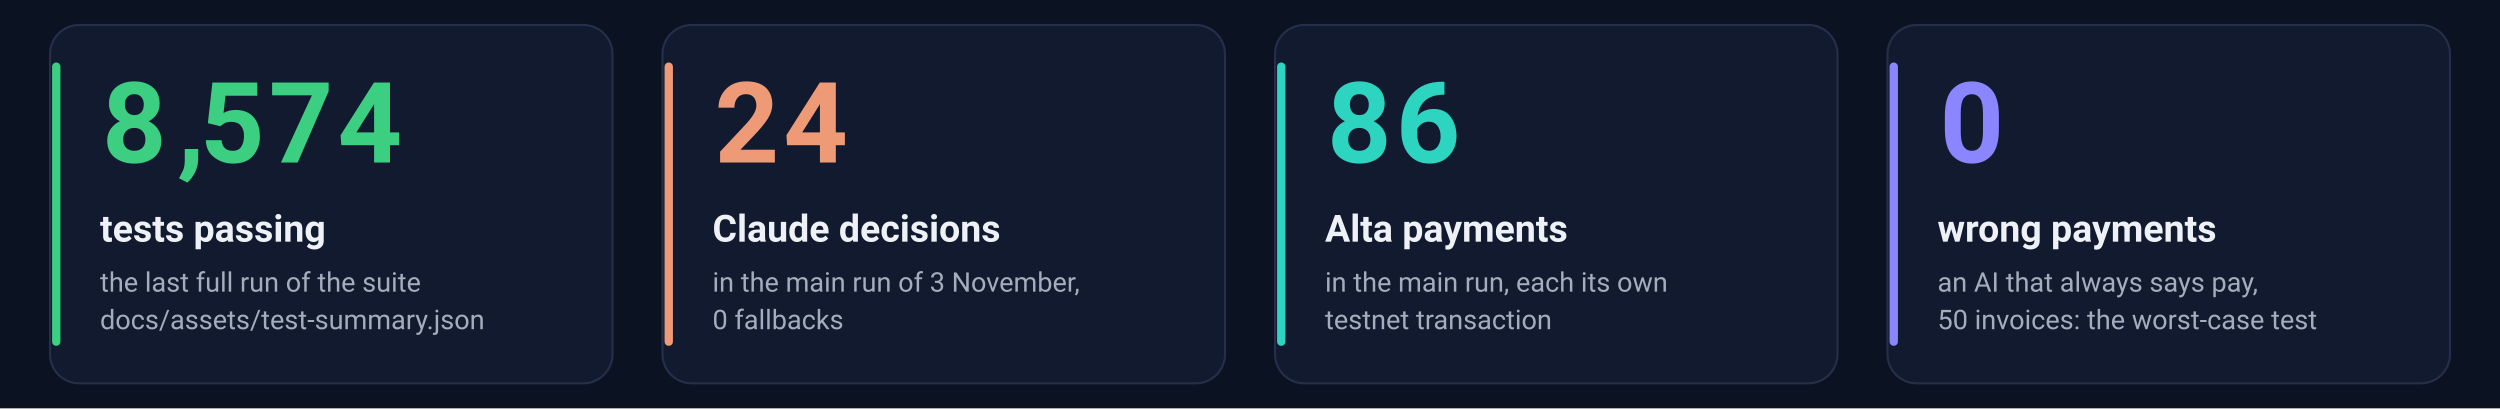
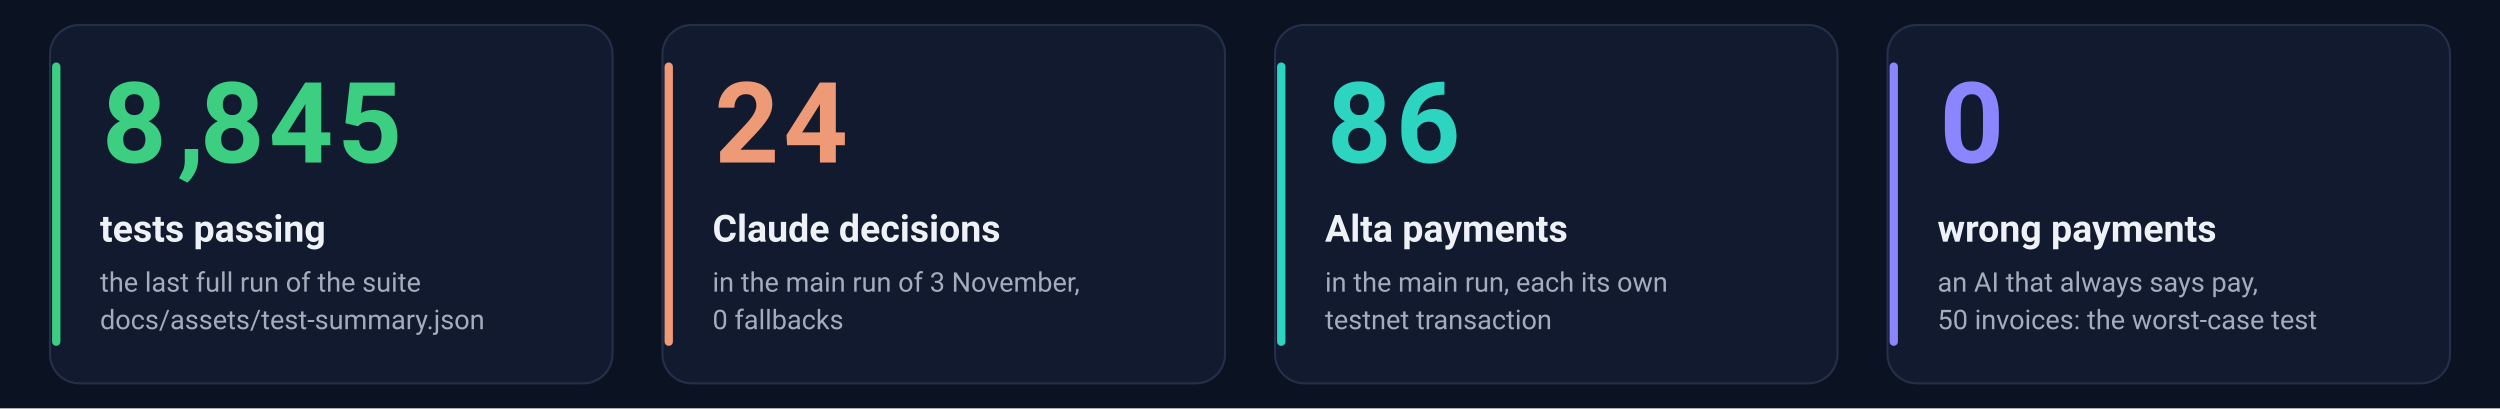
<svg xmlns="http://www.w3.org/2000/svg" viewBox="0 0 1200 196" width="1200" height="196" role="img" aria-labelledby="t d">
  <style>
text{font-family:ui-sans-serif,system-ui,-apple-system,'Segoe UI',Roboto,Helvetica,Arial,sans-serif;font-variant-numeric:tabular-nums}
.roll{animation:roll 1.8s cubic-bezier(.16,.84,.3,1) 1 backwards}
@keyframes roll{from{transform:translateY(0)}}
@media (prefers-reduced-motion:reduce){.roll{animation:none}}
</style>
  <rect width="1200" height="196" fill="#0b1222" />
  <rect x="24" y="12" width="270" height="172" rx="14" fill="#111a2e" stroke="#24304a" />
  <rect x="25" y="30" width="4" height="136" rx="2" fill="#3ccf82" />
  <clipPath id="k0">
    <rect x="44" y="30" width="154" height="62" />
  </clipPath>
  <g clip-path="url(#k0)">
    <g transform="translate(0 30)">
      <g class="roll" style="transform:translateY(-1116px);animation-delay:0s">
        <text x="64.5" y="48" text-anchor="middle" style="font-size:54px;font-weight:760;fill:#3ccf82">0</text>
        <text x="64.5" y="110" text-anchor="middle" style="font-size:54px;font-weight:760;fill:#3ccf82">1</text>
        <text x="64.5" y="172" text-anchor="middle" style="font-size:54px;font-weight:760;fill:#3ccf82">2</text>
        <text x="64.5" y="234" text-anchor="middle" style="font-size:54px;font-weight:760;fill:#3ccf82">3</text>
        <text x="64.5" y="296" text-anchor="middle" style="font-size:54px;font-weight:760;fill:#3ccf82">4</text>
        <text x="64.5" y="358" text-anchor="middle" style="font-size:54px;font-weight:760;fill:#3ccf82">5</text>
        <text x="64.5" y="420" text-anchor="middle" style="font-size:54px;font-weight:760;fill:#3ccf82">6</text>
        <text x="64.5" y="482" text-anchor="middle" style="font-size:54px;font-weight:760;fill:#3ccf82">7</text>
        <text x="64.5" y="544" text-anchor="middle" style="font-size:54px;font-weight:760;fill:#3ccf82">8</text>
        <text x="64.5" y="606" text-anchor="middle" style="font-size:54px;font-weight:760;fill:#3ccf82">9</text>
        <text x="64.5" y="668" text-anchor="middle" style="font-size:54px;font-weight:760;fill:#3ccf82">0</text>
        <text x="64.5" y="730" text-anchor="middle" style="font-size:54px;font-weight:760;fill:#3ccf82">1</text>
        <text x="64.5" y="792" text-anchor="middle" style="font-size:54px;font-weight:760;fill:#3ccf82">2</text>
        <text x="64.5" y="854" text-anchor="middle" style="font-size:54px;font-weight:760;fill:#3ccf82">3</text>
        <text x="64.5" y="916" text-anchor="middle" style="font-size:54px;font-weight:760;fill:#3ccf82">4</text>
        <text x="64.5" y="978" text-anchor="middle" style="font-size:54px;font-weight:760;fill:#3ccf82">5</text>
        <text x="64.5" y="1040" text-anchor="middle" style="font-size:54px;font-weight:760;fill:#3ccf82">6</text>
        <text x="64.5" y="1102" text-anchor="middle" style="font-size:54px;font-weight:760;fill:#3ccf82">7</text>
        <text x="64.5" y="1164" text-anchor="middle" style="font-size:54px;font-weight:760;fill:#3ccf82">8</text>
        <text x="64.5" y="1226" text-anchor="middle" style="font-size:54px;font-weight:760;fill:#3ccf82">9</text>
      </g>
    </g>
  </g>
  <text x="85" y="78" style="font-size:54px;font-weight:760;fill:#3ccf82">,</text>
  <g clip-path="url(#k0)">
    <g transform="translate(0 30)">
-       <g class="roll" style="transform:translateY(-930px);animation-delay:0.15s">
+       <g class="roll" style="transform:translateY(-1116px);animation-delay:0.15s">
        <text x="111.5" y="48" text-anchor="middle" style="font-size:54px;font-weight:760;fill:#3ccf82">0</text>
        <text x="111.5" y="110" text-anchor="middle" style="font-size:54px;font-weight:760;fill:#3ccf82">1</text>
        <text x="111.5" y="172" text-anchor="middle" style="font-size:54px;font-weight:760;fill:#3ccf82">2</text>
        <text x="111.5" y="234" text-anchor="middle" style="font-size:54px;font-weight:760;fill:#3ccf82">3</text>
        <text x="111.5" y="296" text-anchor="middle" style="font-size:54px;font-weight:760;fill:#3ccf82">4</text>
        <text x="111.5" y="358" text-anchor="middle" style="font-size:54px;font-weight:760;fill:#3ccf82">5</text>
        <text x="111.5" y="420" text-anchor="middle" style="font-size:54px;font-weight:760;fill:#3ccf82">6</text>
        <text x="111.5" y="482" text-anchor="middle" style="font-size:54px;font-weight:760;fill:#3ccf82">7</text>
        <text x="111.5" y="544" text-anchor="middle" style="font-size:54px;font-weight:760;fill:#3ccf82">8</text>
        <text x="111.5" y="606" text-anchor="middle" style="font-size:54px;font-weight:760;fill:#3ccf82">9</text>
        <text x="111.5" y="668" text-anchor="middle" style="font-size:54px;font-weight:760;fill:#3ccf82">0</text>
        <text x="111.5" y="730" text-anchor="middle" style="font-size:54px;font-weight:760;fill:#3ccf82">1</text>
        <text x="111.5" y="792" text-anchor="middle" style="font-size:54px;font-weight:760;fill:#3ccf82">2</text>
        <text x="111.5" y="854" text-anchor="middle" style="font-size:54px;font-weight:760;fill:#3ccf82">3</text>
        <text x="111.5" y="916" text-anchor="middle" style="font-size:54px;font-weight:760;fill:#3ccf82">4</text>
        <text x="111.5" y="978" text-anchor="middle" style="font-size:54px;font-weight:760;fill:#3ccf82">5</text>
        <text x="111.5" y="1040" text-anchor="middle" style="font-size:54px;font-weight:760;fill:#3ccf82">6</text>
        <text x="111.5" y="1102" text-anchor="middle" style="font-size:54px;font-weight:760;fill:#3ccf82">7</text>
        <text x="111.5" y="1164" text-anchor="middle" style="font-size:54px;font-weight:760;fill:#3ccf82">8</text>
        <text x="111.5" y="1226" text-anchor="middle" style="font-size:54px;font-weight:760;fill:#3ccf82">9</text>
      </g>
    </g>
  </g>
  <g clip-path="url(#k0)">
    <g transform="translate(0 30)">
-       <g class="roll" style="transform:translateY(-1054px);animation-delay:0.3s">
+       <g class="roll" style="transform:translateY(-868px);animation-delay:0.3s">
        <text x="144.5" y="48" text-anchor="middle" style="font-size:54px;font-weight:760;fill:#3ccf82">0</text>
        <text x="144.5" y="110" text-anchor="middle" style="font-size:54px;font-weight:760;fill:#3ccf82">1</text>
        <text x="144.5" y="172" text-anchor="middle" style="font-size:54px;font-weight:760;fill:#3ccf82">2</text>
        <text x="144.5" y="234" text-anchor="middle" style="font-size:54px;font-weight:760;fill:#3ccf82">3</text>
        <text x="144.5" y="296" text-anchor="middle" style="font-size:54px;font-weight:760;fill:#3ccf82">4</text>
        <text x="144.5" y="358" text-anchor="middle" style="font-size:54px;font-weight:760;fill:#3ccf82">5</text>
        <text x="144.5" y="420" text-anchor="middle" style="font-size:54px;font-weight:760;fill:#3ccf82">6</text>
        <text x="144.5" y="482" text-anchor="middle" style="font-size:54px;font-weight:760;fill:#3ccf82">7</text>
        <text x="144.5" y="544" text-anchor="middle" style="font-size:54px;font-weight:760;fill:#3ccf82">8</text>
        <text x="144.5" y="606" text-anchor="middle" style="font-size:54px;font-weight:760;fill:#3ccf82">9</text>
        <text x="144.5" y="668" text-anchor="middle" style="font-size:54px;font-weight:760;fill:#3ccf82">0</text>
        <text x="144.5" y="730" text-anchor="middle" style="font-size:54px;font-weight:760;fill:#3ccf82">1</text>
        <text x="144.5" y="792" text-anchor="middle" style="font-size:54px;font-weight:760;fill:#3ccf82">2</text>
        <text x="144.5" y="854" text-anchor="middle" style="font-size:54px;font-weight:760;fill:#3ccf82">3</text>
        <text x="144.5" y="916" text-anchor="middle" style="font-size:54px;font-weight:760;fill:#3ccf82">4</text>
        <text x="144.5" y="978" text-anchor="middle" style="font-size:54px;font-weight:760;fill:#3ccf82">5</text>
        <text x="144.5" y="1040" text-anchor="middle" style="font-size:54px;font-weight:760;fill:#3ccf82">6</text>
        <text x="144.5" y="1102" text-anchor="middle" style="font-size:54px;font-weight:760;fill:#3ccf82">7</text>
        <text x="144.5" y="1164" text-anchor="middle" style="font-size:54px;font-weight:760;fill:#3ccf82">8</text>
        <text x="144.5" y="1226" text-anchor="middle" style="font-size:54px;font-weight:760;fill:#3ccf82">9</text>
      </g>
    </g>
  </g>
  <g clip-path="url(#k0)">
    <g transform="translate(0 30)">
-       <g class="roll" style="transform:translateY(-868px);animation-delay:0.45s">
+       <g class="roll" style="transform:translateY(-930px);animation-delay:0.45s">
        <text x="177.5" y="48" text-anchor="middle" style="font-size:54px;font-weight:760;fill:#3ccf82">0</text>
        <text x="177.5" y="110" text-anchor="middle" style="font-size:54px;font-weight:760;fill:#3ccf82">1</text>
        <text x="177.5" y="172" text-anchor="middle" style="font-size:54px;font-weight:760;fill:#3ccf82">2</text>
        <text x="177.5" y="234" text-anchor="middle" style="font-size:54px;font-weight:760;fill:#3ccf82">3</text>
        <text x="177.5" y="296" text-anchor="middle" style="font-size:54px;font-weight:760;fill:#3ccf82">4</text>
        <text x="177.5" y="358" text-anchor="middle" style="font-size:54px;font-weight:760;fill:#3ccf82">5</text>
        <text x="177.5" y="420" text-anchor="middle" style="font-size:54px;font-weight:760;fill:#3ccf82">6</text>
        <text x="177.5" y="482" text-anchor="middle" style="font-size:54px;font-weight:760;fill:#3ccf82">7</text>
        <text x="177.5" y="544" text-anchor="middle" style="font-size:54px;font-weight:760;fill:#3ccf82">8</text>
        <text x="177.5" y="606" text-anchor="middle" style="font-size:54px;font-weight:760;fill:#3ccf82">9</text>
        <text x="177.5" y="668" text-anchor="middle" style="font-size:54px;font-weight:760;fill:#3ccf82">0</text>
        <text x="177.5" y="730" text-anchor="middle" style="font-size:54px;font-weight:760;fill:#3ccf82">1</text>
        <text x="177.5" y="792" text-anchor="middle" style="font-size:54px;font-weight:760;fill:#3ccf82">2</text>
        <text x="177.5" y="854" text-anchor="middle" style="font-size:54px;font-weight:760;fill:#3ccf82">3</text>
        <text x="177.5" y="916" text-anchor="middle" style="font-size:54px;font-weight:760;fill:#3ccf82">4</text>
        <text x="177.5" y="978" text-anchor="middle" style="font-size:54px;font-weight:760;fill:#3ccf82">5</text>
        <text x="177.5" y="1040" text-anchor="middle" style="font-size:54px;font-weight:760;fill:#3ccf82">6</text>
        <text x="177.5" y="1102" text-anchor="middle" style="font-size:54px;font-weight:760;fill:#3ccf82">7</text>
        <text x="177.5" y="1164" text-anchor="middle" style="font-size:54px;font-weight:760;fill:#3ccf82">8</text>
        <text x="177.5" y="1226" text-anchor="middle" style="font-size:54px;font-weight:760;fill:#3ccf82">9</text>
      </g>
    </g>
  </g>
  <text x="48" y="116" style="font-size:18px;font-weight:700;fill:#eef1f6">tests passing</text>
  <text x="48" y="140" style="font-size:13px;fill:#a4adbd">the last full run of the suite</text>
  <text x="48" y="158" style="font-size:13px;fill:#a4adbd">docs/assets/test-summary.json</text>
  <rect x="318" y="12" width="270" height="172" rx="14" fill="#111a2e" stroke="#24304a" />
  <rect x="319" y="30" width="4" height="136" rx="2" fill="#ef9a76" />
  <clipPath id="k1">
    <rect x="338" y="30" width="74" height="62" />
  </clipPath>
  <g clip-path="url(#k1)">
    <g transform="translate(0 30)">
      <g class="roll" style="transform:translateY(-744px);animation-delay:0s">
        <text x="358.5" y="48" text-anchor="middle" style="font-size:54px;font-weight:760;fill:#ef9a76">0</text>
        <text x="358.5" y="110" text-anchor="middle" style="font-size:54px;font-weight:760;fill:#ef9a76">1</text>
        <text x="358.5" y="172" text-anchor="middle" style="font-size:54px;font-weight:760;fill:#ef9a76">2</text>
        <text x="358.5" y="234" text-anchor="middle" style="font-size:54px;font-weight:760;fill:#ef9a76">3</text>
        <text x="358.5" y="296" text-anchor="middle" style="font-size:54px;font-weight:760;fill:#ef9a76">4</text>
        <text x="358.5" y="358" text-anchor="middle" style="font-size:54px;font-weight:760;fill:#ef9a76">5</text>
        <text x="358.5" y="420" text-anchor="middle" style="font-size:54px;font-weight:760;fill:#ef9a76">6</text>
        <text x="358.5" y="482" text-anchor="middle" style="font-size:54px;font-weight:760;fill:#ef9a76">7</text>
        <text x="358.5" y="544" text-anchor="middle" style="font-size:54px;font-weight:760;fill:#ef9a76">8</text>
        <text x="358.5" y="606" text-anchor="middle" style="font-size:54px;font-weight:760;fill:#ef9a76">9</text>
        <text x="358.5" y="668" text-anchor="middle" style="font-size:54px;font-weight:760;fill:#ef9a76">0</text>
        <text x="358.5" y="730" text-anchor="middle" style="font-size:54px;font-weight:760;fill:#ef9a76">1</text>
        <text x="358.5" y="792" text-anchor="middle" style="font-size:54px;font-weight:760;fill:#ef9a76">2</text>
        <text x="358.5" y="854" text-anchor="middle" style="font-size:54px;font-weight:760;fill:#ef9a76">3</text>
        <text x="358.5" y="916" text-anchor="middle" style="font-size:54px;font-weight:760;fill:#ef9a76">4</text>
        <text x="358.5" y="978" text-anchor="middle" style="font-size:54px;font-weight:760;fill:#ef9a76">5</text>
        <text x="358.5" y="1040" text-anchor="middle" style="font-size:54px;font-weight:760;fill:#ef9a76">6</text>
        <text x="358.5" y="1102" text-anchor="middle" style="font-size:54px;font-weight:760;fill:#ef9a76">7</text>
        <text x="358.5" y="1164" text-anchor="middle" style="font-size:54px;font-weight:760;fill:#ef9a76">8</text>
        <text x="358.5" y="1226" text-anchor="middle" style="font-size:54px;font-weight:760;fill:#ef9a76">9</text>
      </g>
    </g>
  </g>
  <g clip-path="url(#k1)">
    <g transform="translate(0 30)">
      <g class="roll" style="transform:translateY(-868px);animation-delay:0.15s">
        <text x="391.5" y="48" text-anchor="middle" style="font-size:54px;font-weight:760;fill:#ef9a76">0</text>
        <text x="391.5" y="110" text-anchor="middle" style="font-size:54px;font-weight:760;fill:#ef9a76">1</text>
        <text x="391.5" y="172" text-anchor="middle" style="font-size:54px;font-weight:760;fill:#ef9a76">2</text>
        <text x="391.5" y="234" text-anchor="middle" style="font-size:54px;font-weight:760;fill:#ef9a76">3</text>
        <text x="391.5" y="296" text-anchor="middle" style="font-size:54px;font-weight:760;fill:#ef9a76">4</text>
        <text x="391.5" y="358" text-anchor="middle" style="font-size:54px;font-weight:760;fill:#ef9a76">5</text>
        <text x="391.5" y="420" text-anchor="middle" style="font-size:54px;font-weight:760;fill:#ef9a76">6</text>
        <text x="391.5" y="482" text-anchor="middle" style="font-size:54px;font-weight:760;fill:#ef9a76">7</text>
        <text x="391.5" y="544" text-anchor="middle" style="font-size:54px;font-weight:760;fill:#ef9a76">8</text>
        <text x="391.5" y="606" text-anchor="middle" style="font-size:54px;font-weight:760;fill:#ef9a76">9</text>
        <text x="391.5" y="668" text-anchor="middle" style="font-size:54px;font-weight:760;fill:#ef9a76">0</text>
        <text x="391.5" y="730" text-anchor="middle" style="font-size:54px;font-weight:760;fill:#ef9a76">1</text>
        <text x="391.5" y="792" text-anchor="middle" style="font-size:54px;font-weight:760;fill:#ef9a76">2</text>
        <text x="391.5" y="854" text-anchor="middle" style="font-size:54px;font-weight:760;fill:#ef9a76">3</text>
        <text x="391.5" y="916" text-anchor="middle" style="font-size:54px;font-weight:760;fill:#ef9a76">4</text>
        <text x="391.5" y="978" text-anchor="middle" style="font-size:54px;font-weight:760;fill:#ef9a76">5</text>
        <text x="391.5" y="1040" text-anchor="middle" style="font-size:54px;font-weight:760;fill:#ef9a76">6</text>
        <text x="391.5" y="1102" text-anchor="middle" style="font-size:54px;font-weight:760;fill:#ef9a76">7</text>
        <text x="391.5" y="1164" text-anchor="middle" style="font-size:54px;font-weight:760;fill:#ef9a76">8</text>
        <text x="391.5" y="1226" text-anchor="middle" style="font-size:54px;font-weight:760;fill:#ef9a76">9</text>
      </g>
    </g>
  </g>
  <text x="342" y="116" style="font-size:18px;font-weight:700;fill:#eef1f6">Claude decisions</text>
  <text x="342" y="140" style="font-size:13px;fill:#a4adbd">in the main run of 3 November,</text>
  <text x="342" y="158" style="font-size:13px;fill:#a4adbd">0 fallbacks</text>
  <rect x="612" y="12" width="270" height="172" rx="14" fill="#111a2e" stroke="#24304a" />
  <rect x="613" y="30" width="4" height="136" rx="2" fill="#2dd4bf" />
  <clipPath id="k2">
    <rect x="632" y="30" width="74" height="62" />
  </clipPath>
  <g clip-path="url(#k2)">
    <g transform="translate(0 30)">
      <g class="roll" style="transform:translateY(-1116px);animation-delay:0s">
        <text x="652.5" y="48" text-anchor="middle" style="font-size:54px;font-weight:760;fill:#2dd4bf">0</text>
        <text x="652.5" y="110" text-anchor="middle" style="font-size:54px;font-weight:760;fill:#2dd4bf">1</text>
        <text x="652.5" y="172" text-anchor="middle" style="font-size:54px;font-weight:760;fill:#2dd4bf">2</text>
        <text x="652.5" y="234" text-anchor="middle" style="font-size:54px;font-weight:760;fill:#2dd4bf">3</text>
        <text x="652.5" y="296" text-anchor="middle" style="font-size:54px;font-weight:760;fill:#2dd4bf">4</text>
        <text x="652.5" y="358" text-anchor="middle" style="font-size:54px;font-weight:760;fill:#2dd4bf">5</text>
        <text x="652.5" y="420" text-anchor="middle" style="font-size:54px;font-weight:760;fill:#2dd4bf">6</text>
        <text x="652.5" y="482" text-anchor="middle" style="font-size:54px;font-weight:760;fill:#2dd4bf">7</text>
        <text x="652.5" y="544" text-anchor="middle" style="font-size:54px;font-weight:760;fill:#2dd4bf">8</text>
        <text x="652.5" y="606" text-anchor="middle" style="font-size:54px;font-weight:760;fill:#2dd4bf">9</text>
        <text x="652.5" y="668" text-anchor="middle" style="font-size:54px;font-weight:760;fill:#2dd4bf">0</text>
        <text x="652.5" y="730" text-anchor="middle" style="font-size:54px;font-weight:760;fill:#2dd4bf">1</text>
        <text x="652.5" y="792" text-anchor="middle" style="font-size:54px;font-weight:760;fill:#2dd4bf">2</text>
        <text x="652.5" y="854" text-anchor="middle" style="font-size:54px;font-weight:760;fill:#2dd4bf">3</text>
        <text x="652.5" y="916" text-anchor="middle" style="font-size:54px;font-weight:760;fill:#2dd4bf">4</text>
        <text x="652.5" y="978" text-anchor="middle" style="font-size:54px;font-weight:760;fill:#2dd4bf">5</text>
        <text x="652.5" y="1040" text-anchor="middle" style="font-size:54px;font-weight:760;fill:#2dd4bf">6</text>
        <text x="652.5" y="1102" text-anchor="middle" style="font-size:54px;font-weight:760;fill:#2dd4bf">7</text>
        <text x="652.5" y="1164" text-anchor="middle" style="font-size:54px;font-weight:760;fill:#2dd4bf">8</text>
        <text x="652.5" y="1226" text-anchor="middle" style="font-size:54px;font-weight:760;fill:#2dd4bf">9</text>
      </g>
    </g>
  </g>
  <g clip-path="url(#k2)">
    <g transform="translate(0 30)">
      <g class="roll" style="transform:translateY(-992px);animation-delay:0.15s">
        <text x="685.5" y="48" text-anchor="middle" style="font-size:54px;font-weight:760;fill:#2dd4bf">0</text>
        <text x="685.5" y="110" text-anchor="middle" style="font-size:54px;font-weight:760;fill:#2dd4bf">1</text>
        <text x="685.5" y="172" text-anchor="middle" style="font-size:54px;font-weight:760;fill:#2dd4bf">2</text>
        <text x="685.5" y="234" text-anchor="middle" style="font-size:54px;font-weight:760;fill:#2dd4bf">3</text>
        <text x="685.5" y="296" text-anchor="middle" style="font-size:54px;font-weight:760;fill:#2dd4bf">4</text>
        <text x="685.5" y="358" text-anchor="middle" style="font-size:54px;font-weight:760;fill:#2dd4bf">5</text>
        <text x="685.5" y="420" text-anchor="middle" style="font-size:54px;font-weight:760;fill:#2dd4bf">6</text>
        <text x="685.5" y="482" text-anchor="middle" style="font-size:54px;font-weight:760;fill:#2dd4bf">7</text>
        <text x="685.5" y="544" text-anchor="middle" style="font-size:54px;font-weight:760;fill:#2dd4bf">8</text>
        <text x="685.5" y="606" text-anchor="middle" style="font-size:54px;font-weight:760;fill:#2dd4bf">9</text>
        <text x="685.5" y="668" text-anchor="middle" style="font-size:54px;font-weight:760;fill:#2dd4bf">0</text>
        <text x="685.5" y="730" text-anchor="middle" style="font-size:54px;font-weight:760;fill:#2dd4bf">1</text>
        <text x="685.5" y="792" text-anchor="middle" style="font-size:54px;font-weight:760;fill:#2dd4bf">2</text>
        <text x="685.5" y="854" text-anchor="middle" style="font-size:54px;font-weight:760;fill:#2dd4bf">3</text>
        <text x="685.5" y="916" text-anchor="middle" style="font-size:54px;font-weight:760;fill:#2dd4bf">4</text>
        <text x="685.5" y="978" text-anchor="middle" style="font-size:54px;font-weight:760;fill:#2dd4bf">5</text>
        <text x="685.5" y="1040" text-anchor="middle" style="font-size:54px;font-weight:760;fill:#2dd4bf">6</text>
        <text x="685.5" y="1102" text-anchor="middle" style="font-size:54px;font-weight:760;fill:#2dd4bf">7</text>
        <text x="685.5" y="1164" text-anchor="middle" style="font-size:54px;font-weight:760;fill:#2dd4bf">8</text>
        <text x="685.5" y="1226" text-anchor="middle" style="font-size:54px;font-weight:760;fill:#2dd4bf">9</text>
      </g>
    </g>
  </g>
  <text x="636" y="116" style="font-size:18px;font-weight:700;fill:#eef1f6">Alta payments</text>
  <text x="636" y="140" style="font-size:13px;fill:#a4adbd">in the main run, each its own</text>
  <text x="636" y="158" style="font-size:13px;fill:#a4adbd">testnet transaction</text>
  <rect x="906" y="12" width="270" height="172" rx="14" fill="#111a2e" stroke="#24304a" />
  <rect x="907" y="30" width="4" height="136" rx="2" fill="#8b85ff" />
  <clipPath id="k3">
    <rect x="926" y="30" width="41" height="62" />
  </clipPath>
  <g clip-path="url(#k3)">
    <g transform="translate(0 30)">
      <g class="roll" style="transform:translateY(-620px);animation-delay:0s">
        <text x="946.5" y="48" text-anchor="middle" style="font-size:54px;font-weight:760;fill:#8b85ff">0</text>
        <text x="946.5" y="110" text-anchor="middle" style="font-size:54px;font-weight:760;fill:#8b85ff">1</text>
        <text x="946.5" y="172" text-anchor="middle" style="font-size:54px;font-weight:760;fill:#8b85ff">2</text>
        <text x="946.5" y="234" text-anchor="middle" style="font-size:54px;font-weight:760;fill:#8b85ff">3</text>
        <text x="946.5" y="296" text-anchor="middle" style="font-size:54px;font-weight:760;fill:#8b85ff">4</text>
        <text x="946.5" y="358" text-anchor="middle" style="font-size:54px;font-weight:760;fill:#8b85ff">5</text>
        <text x="946.5" y="420" text-anchor="middle" style="font-size:54px;font-weight:760;fill:#8b85ff">6</text>
        <text x="946.5" y="482" text-anchor="middle" style="font-size:54px;font-weight:760;fill:#8b85ff">7</text>
        <text x="946.5" y="544" text-anchor="middle" style="font-size:54px;font-weight:760;fill:#8b85ff">8</text>
        <text x="946.5" y="606" text-anchor="middle" style="font-size:54px;font-weight:760;fill:#8b85ff">9</text>
        <text x="946.5" y="668" text-anchor="middle" style="font-size:54px;font-weight:760;fill:#8b85ff">0</text>
        <text x="946.5" y="730" text-anchor="middle" style="font-size:54px;font-weight:760;fill:#8b85ff">1</text>
        <text x="946.5" y="792" text-anchor="middle" style="font-size:54px;font-weight:760;fill:#8b85ff">2</text>
        <text x="946.5" y="854" text-anchor="middle" style="font-size:54px;font-weight:760;fill:#8b85ff">3</text>
        <text x="946.5" y="916" text-anchor="middle" style="font-size:54px;font-weight:760;fill:#8b85ff">4</text>
        <text x="946.5" y="978" text-anchor="middle" style="font-size:54px;font-weight:760;fill:#8b85ff">5</text>
        <text x="946.5" y="1040" text-anchor="middle" style="font-size:54px;font-weight:760;fill:#8b85ff">6</text>
        <text x="946.5" y="1102" text-anchor="middle" style="font-size:54px;font-weight:760;fill:#8b85ff">7</text>
        <text x="946.5" y="1164" text-anchor="middle" style="font-size:54px;font-weight:760;fill:#8b85ff">8</text>
        <text x="946.5" y="1226" text-anchor="middle" style="font-size:54px;font-weight:760;fill:#8b85ff">9</text>
      </g>
    </g>
  </g>
  <text x="930" y="116" style="font-size:18px;font-weight:700;fill:#eef1f6">wrong payments</text>
  <text x="930" y="140" style="font-size:13px;fill:#a4adbd">an AI that always says pay,</text>
  <text x="930" y="158" style="font-size:13px;fill:#a4adbd">50 invoices: the worst-case test</text>
</svg>
